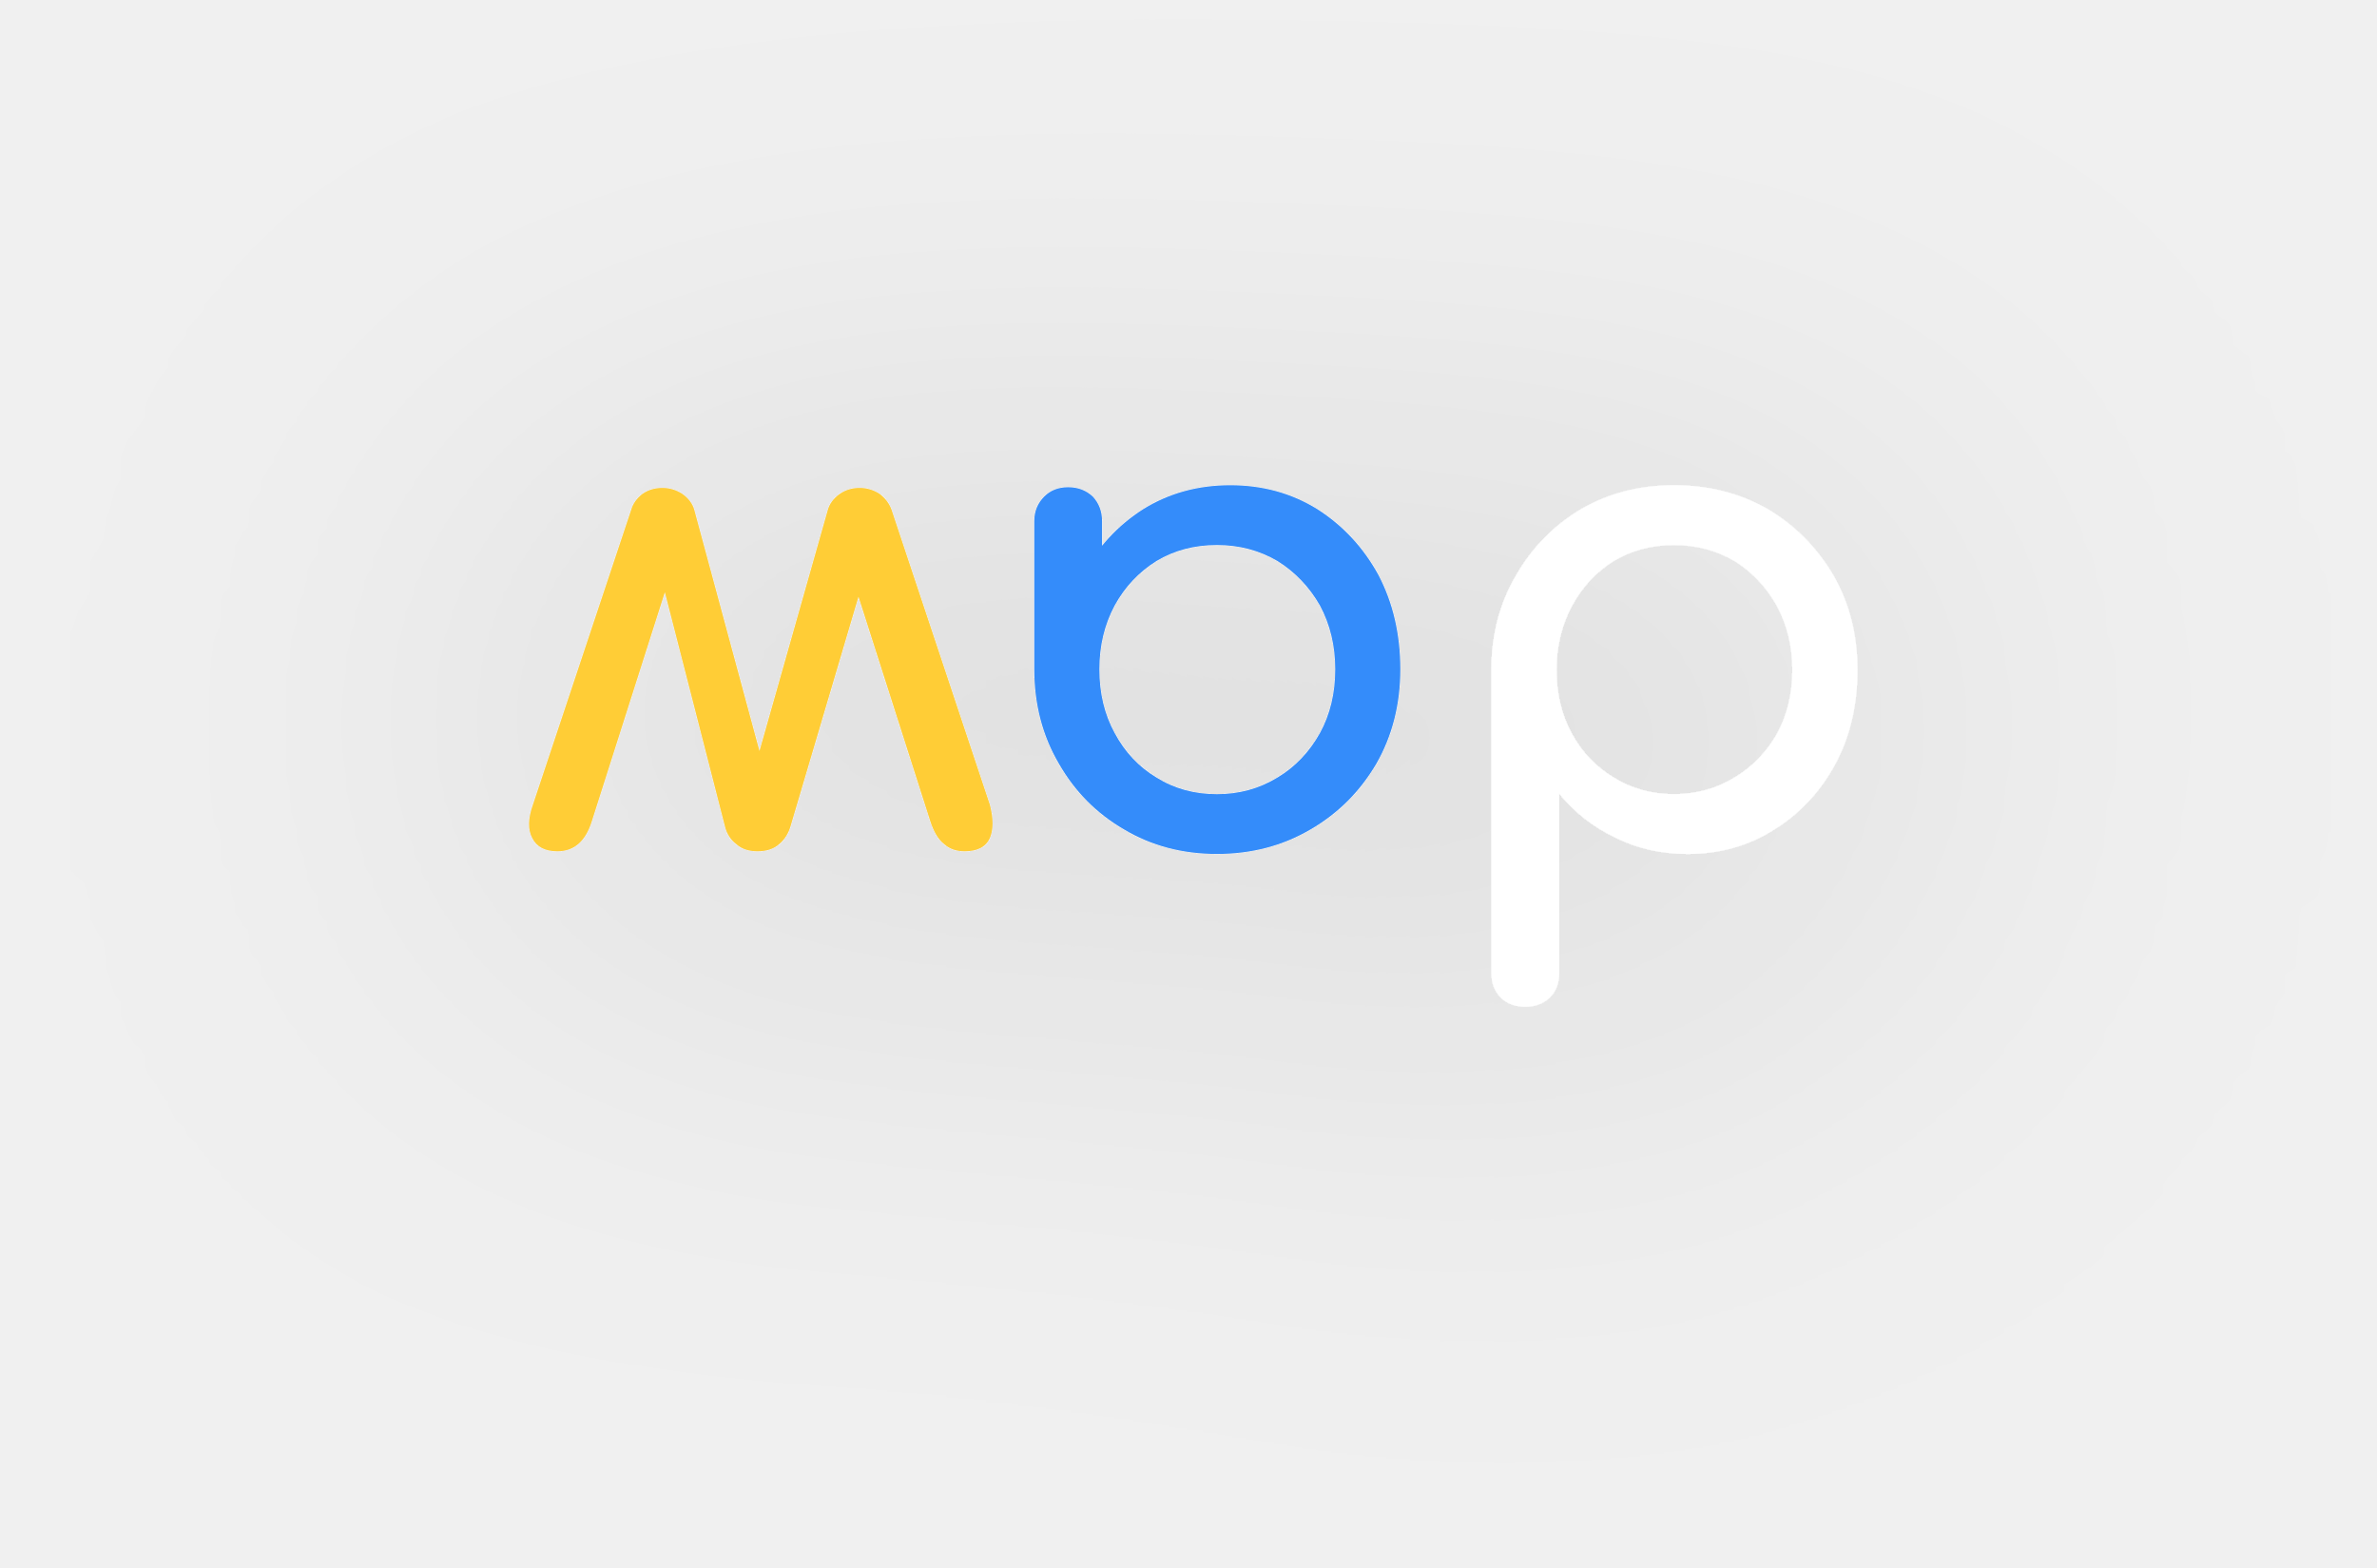
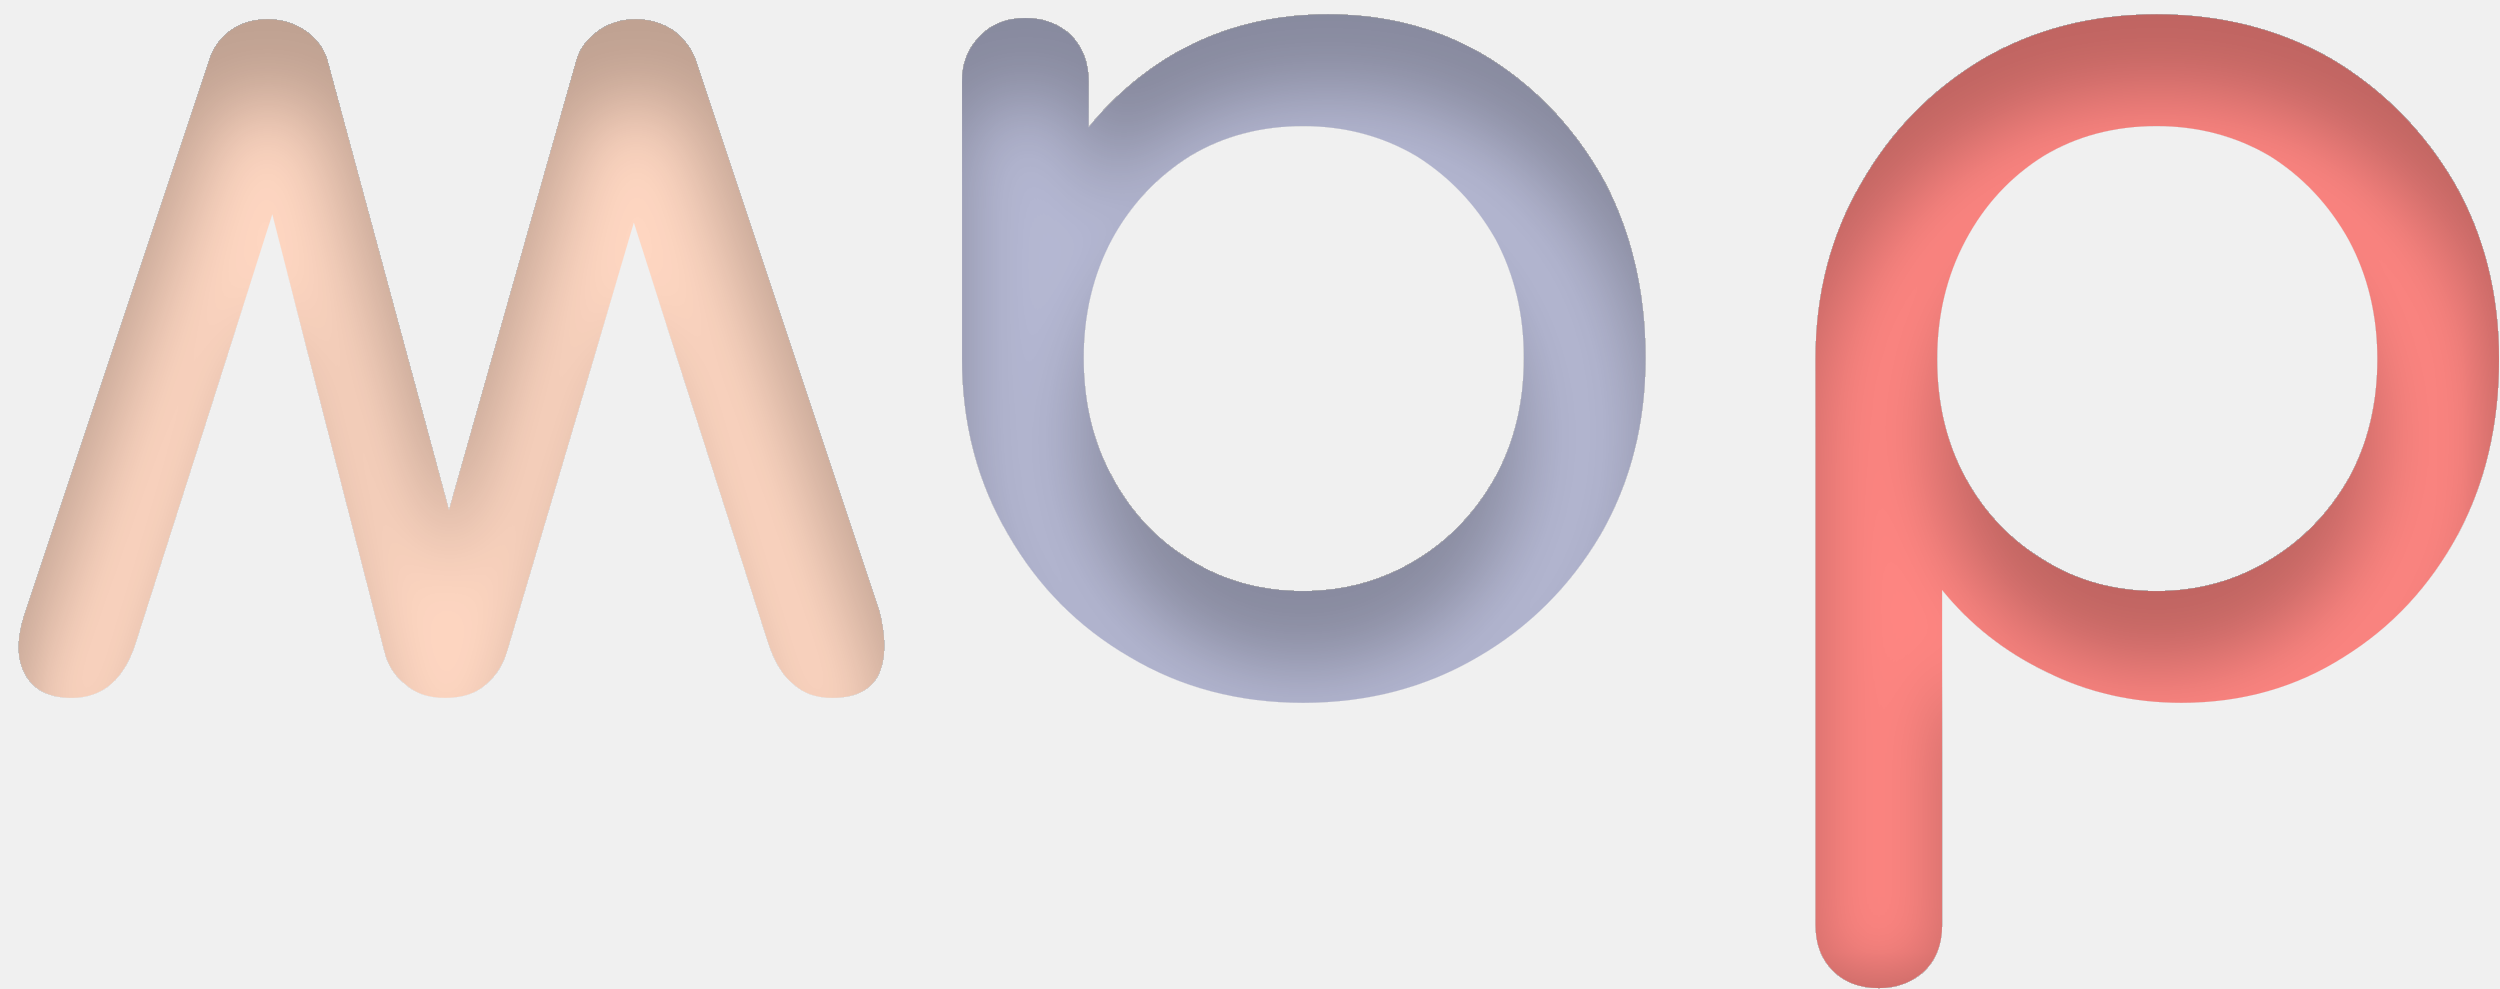
- <svg xmlns="http://www.w3.org/2000/svg" width="229" height="151" viewBox="0 0 229 151" fill="none">
-   <g filter="url(#filter0_d_8_350)">
-     <path d="M161.283 46.744C164.611 46.744 167.619 47.512 170.307 49.048C172.952 50.627 175.064 52.76 176.643 55.448C178.179 58.136 178.947 61.165 178.947 64.536C178.947 67.907 178.243 70.915 176.835 73.56C175.384 76.248 173.422 78.36 170.947 79.896C168.472 81.475 165.678 82.264 162.563 82.264C160.046 82.264 157.72 81.731 155.587 80.664C153.454 79.64 151.662 78.232 150.211 76.44V93.72C150.211 94.701 149.912 95.491 149.315 96.088C148.675 96.685 147.886 96.984 146.947 96.984C145.966 96.984 145.176 96.685 144.579 96.088C143.982 95.491 143.683 94.701 143.683 93.72V64.536C143.683 61.165 144.472 58.136 146.051 55.448C147.587 52.76 149.678 50.627 152.323 49.048C154.968 47.512 157.955 46.744 161.283 46.744ZM161.283 52.504C159.107 52.504 157.166 53.016 155.459 54.04C153.752 55.107 152.408 56.557 151.427 58.392C150.446 60.227 149.955 62.275 149.955 64.536C149.955 66.84 150.446 68.888 151.427 70.68C152.408 72.472 153.752 73.88 155.459 74.904C157.166 75.971 159.107 76.504 161.283 76.504C163.416 76.504 165.358 75.971 167.107 74.904C168.814 73.88 170.179 72.472 171.203 70.68C172.184 68.888 172.675 66.84 172.675 64.536C172.675 62.275 172.184 60.227 171.203 58.392C170.179 56.557 168.814 55.107 167.107 54.04C165.358 53.016 163.416 52.504 161.283 52.504Z" fill="white" />
-     <path d="M118.523 46.744C121.638 46.744 124.432 47.512 126.907 49.048C129.382 50.627 131.344 52.739 132.795 55.384C134.203 58.072 134.907 61.101 134.907 64.472C134.907 67.843 134.139 70.872 132.603 73.56C131.024 76.248 128.912 78.36 126.267 79.896C123.579 81.475 120.571 82.264 117.243 82.264C113.915 82.264 110.928 81.475 108.283 79.896C105.638 78.36 103.547 76.248 102.011 73.56C100.432 70.872 99.643 67.843 99.643 64.472H102.139C102.139 61.101 102.864 58.072 104.315 55.384C105.723 52.739 107.664 50.627 110.139 49.048C112.614 47.512 115.408 46.744 118.523 46.744ZM117.243 52.504C115.067 52.504 113.126 53.016 111.419 54.04C109.712 55.107 108.368 56.536 107.387 58.328C106.406 60.163 105.915 62.211 105.915 64.472C105.915 66.776 106.406 68.824 107.387 70.616C108.368 72.451 109.712 73.88 111.419 74.904C113.126 75.971 115.067 76.504 117.243 76.504C119.376 76.504 121.318 75.971 123.067 74.904C124.774 73.88 126.139 72.451 127.163 70.616C128.144 68.824 128.635 66.776 128.635 64.472C128.635 62.211 128.144 60.163 127.163 58.328C126.139 56.536 124.774 55.107 123.067 54.04C121.318 53.016 119.376 52.504 117.243 52.504ZM102.907 46.936C103.846 46.936 104.635 47.235 105.275 47.832C105.872 48.472 106.171 49.261 106.171 50.2V59.992L104.955 66.776L99.643 64.472L99.643 50.2C99.643 49.261 99.963 48.472 100.603 47.832C101.2 47.235 101.968 46.936 102.907 46.936Z" fill="#348CFA" />
-     <path d="M82.823 47C83.506 47 84.146 47.192 84.743 47.576C85.298 48.003 85.682 48.515 85.895 49.112L95.368 77.528C95.709 78.851 95.709 79.917 95.368 80.728C94.984 81.581 94.173 82.008 92.936 82.008C92.125 82.008 91.463 81.773 90.951 81.304C90.397 80.877 89.949 80.131 89.608 79.064L81.543 53.848H83.784L76.168 79.576C75.954 80.301 75.591 80.877 75.079 81.304C74.567 81.773 73.864 82.008 72.968 82.008C72.114 82.008 71.431 81.773 70.919 81.304C70.365 80.877 70.002 80.301 69.832 79.576L63.623 55.384H64.584L57.032 79.064C56.434 81.027 55.325 82.008 53.703 82.008C52.509 82.008 51.698 81.581 51.272 80.728C50.845 79.917 50.866 78.851 51.336 77.528L60.807 49.112C60.978 48.515 61.341 48.003 61.895 47.576C62.45 47.192 63.09 47 63.816 47C64.498 47 65.138 47.192 65.736 47.576C66.333 48.003 66.717 48.515 66.888 49.112L73.48 73.496H72.84L79.751 49.112C79.922 48.515 80.306 48.003 80.903 47.576C81.458 47.192 82.098 47 82.823 47Z" fill="#FFCD36" />
+ <svg xmlns="http://www.w3.org/2000/svg" width="129" height="51" viewBox="0 0 129 51" fill="none">
+   <g filter="url(#filter0_i_198_578)">
+     <path d="M111.283 0.744C114.611 0.744 117.619 1.512 120.307 3.048C122.952 4.627 125.064 6.76 126.643 9.448C128.179 12.136 128.947 15.165 128.947 18.536C128.947 21.907 128.243 24.915 126.835 27.56C125.384 30.248 123.422 32.36 120.947 33.896C118.472 35.475 115.678 36.264 112.563 36.264C110.046 36.264 107.72 35.731 105.587 34.664C103.454 33.64 101.662 32.232 100.211 30.44V47.72C100.211 48.701 99.912 49.491 99.315 50.088C98.675 50.685 97.886 50.984 96.947 50.984C95.966 50.984 95.176 50.685 94.579 50.088C93.982 49.491 93.683 48.701 93.683 47.72V18.536C93.683 15.165 94.472 12.136 96.051 9.448C97.587 6.76 99.678 4.627 102.323 3.048C104.968 1.512 107.955 0.744 111.283 0.744ZM111.283 6.504C109.107 6.504 107.166 7.016 105.459 8.04C103.752 9.107 102.408 10.557 101.427 12.392C100.446 14.227 99.955 16.275 99.955 18.536C99.955 20.84 100.446 22.888 101.427 24.68C102.408 26.472 103.752 27.88 105.459 28.904C107.166 29.971 109.107 30.504 111.283 30.504C113.416 30.504 115.358 29.971 117.107 28.904C118.814 27.88 120.179 26.472 121.203 24.68C122.184 22.888 122.675 20.84 122.675 18.536C122.675 16.275 122.184 14.227 121.203 12.392C120.179 10.557 118.814 9.107 117.107 8.04C115.358 7.016 113.416 6.504 111.283 6.504Z" fill="#FF8682" />
+     <path d="M68.523 0.744C71.638 0.744 74.432 1.512 76.907 3.048C79.382 4.627 81.344 6.739 82.795 9.384C84.203 12.072 84.907 15.101 84.907 18.472C84.907 21.843 84.139 24.872 82.603 27.56C81.024 30.248 78.912 32.36 76.267 33.896C73.579 35.475 70.571 36.264 67.243 36.264C63.915 36.264 60.928 35.475 58.283 33.896C55.638 32.36 53.547 30.248 52.011 27.56C50.432 24.872 49.643 21.843 49.643 18.472H52.139C52.139 15.101 52.864 12.072 54.315 9.384C55.723 6.739 57.664 4.627 60.139 3.048C62.614 1.512 65.408 0.744 68.523 0.744ZM67.243 6.504C65.067 6.504 63.126 7.016 61.419 8.04C59.712 9.107 58.368 10.536 57.387 12.328C56.406 14.163 55.915 16.211 55.915 18.472C55.915 20.776 56.406 22.824 57.387 24.616C58.368 26.451 59.712 27.88 61.419 28.904C63.126 29.971 65.067 30.504 67.243 30.504C69.376 30.504 71.318 29.971 73.067 28.904C74.774 27.88 76.139 26.451 77.163 24.616C78.144 22.824 78.635 20.776 78.635 18.472C78.635 16.211 78.144 14.163 77.163 12.328C76.139 10.536 74.774 9.107 73.067 8.04C71.318 7.016 69.376 6.504 67.243 6.504ZM52.907 0.936C53.846 0.936 54.635 1.235 55.275 1.832C55.872 2.472 56.171 3.261 56.171 4.2V13.992L54.955 20.776L49.643 18.472L49.643 4.2C49.643 3.261 49.963 2.472 50.603 1.832C51.2 1.235 51.968 0.936 52.907 0.936Z" fill="#B5B8D3" />
+     <path d="M32.824 1C33.506 1 34.146 1.192 34.743 1.576C35.298 2.003 35.682 2.515 35.895 3.112L45.367 31.528C45.709 32.851 45.709 33.917 45.367 34.728C44.983 35.581 44.173 36.008 42.935 36.008C42.125 36.008 41.464 35.773 40.952 35.304C40.397 34.877 39.949 34.131 39.608 33.064L31.544 7.848H33.783L26.168 33.576C25.954 34.301 25.591 34.877 25.079 35.304C24.567 35.773 23.863 36.008 22.968 36.008C22.114 36.008 21.431 35.773 20.919 35.304C20.365 34.877 20.002 34.301 19.831 33.576L13.623 9.384H14.584L7.032 33.064C6.434 35.027 5.325 36.008 3.704 36.008C2.509 36.008 1.698 35.581 1.272 34.728C0.845 33.917 0.866 32.851 1.335 31.528L10.807 3.112C10.978 2.515 11.341 2.003 11.896 1.576C12.45 1.192 13.09 1 13.816 1C14.498 1 15.138 1.192 15.736 1.576C16.333 2.003 16.717 2.515 16.887 3.112L23.48 27.496H22.84L29.752 3.112C29.922 2.515 30.306 2.003 30.904 1.576C31.458 1.192 32.098 1 32.824 1Z" fill="#FFD7C2" />
  </g>
  <defs>
-     <filter id="filter0_d_8_350" x="0.631" y="0.744" width="228.316" height="150.24" filterUnits="userSpaceOnUse" color-interpolation-filters="sRGB">
+     <filter id="filter0_i_198_578" x="0.631" y="0.744" width="128.315" height="54.24" filterUnits="userSpaceOnUse" color-interpolation-filters="sRGB">
      <feFlood flood-opacity="0" result="BackgroundImageFix" />
+       <feBlend mode="normal" in="SourceGraphic" in2="BackgroundImageFix" result="shape" />
      <feColorMatrix in="SourceAlpha" type="matrix" values="0 0 0 0 0 0 0 0 0 0 0 0 0 0 0 0 0 0 127 0" result="hardAlpha" />
      <feOffset dy="4" />
-       <feGaussianBlur stdDeviation="25" />
-       <feComposite in2="hardAlpha" operator="out" />
+       <feGaussianBlur stdDeviation="2" />
+       <feComposite in2="hardAlpha" operator="arithmetic" k2="-1" k3="1" />
      <feColorMatrix type="matrix" values="0 0 0 0 0 0 0 0 0 0 0 0 0 0 0 0 0 0 0.25 0" />
-       <feBlend mode="normal" in2="BackgroundImageFix" result="effect1_dropShadow_8_350" />
-       <feBlend mode="normal" in="SourceGraphic" in2="effect1_dropShadow_8_350" result="shape" />
+       <feBlend mode="normal" in2="shape" result="effect1_innerShadow_198_578" />
    </filter>
  </defs>
</svg>
